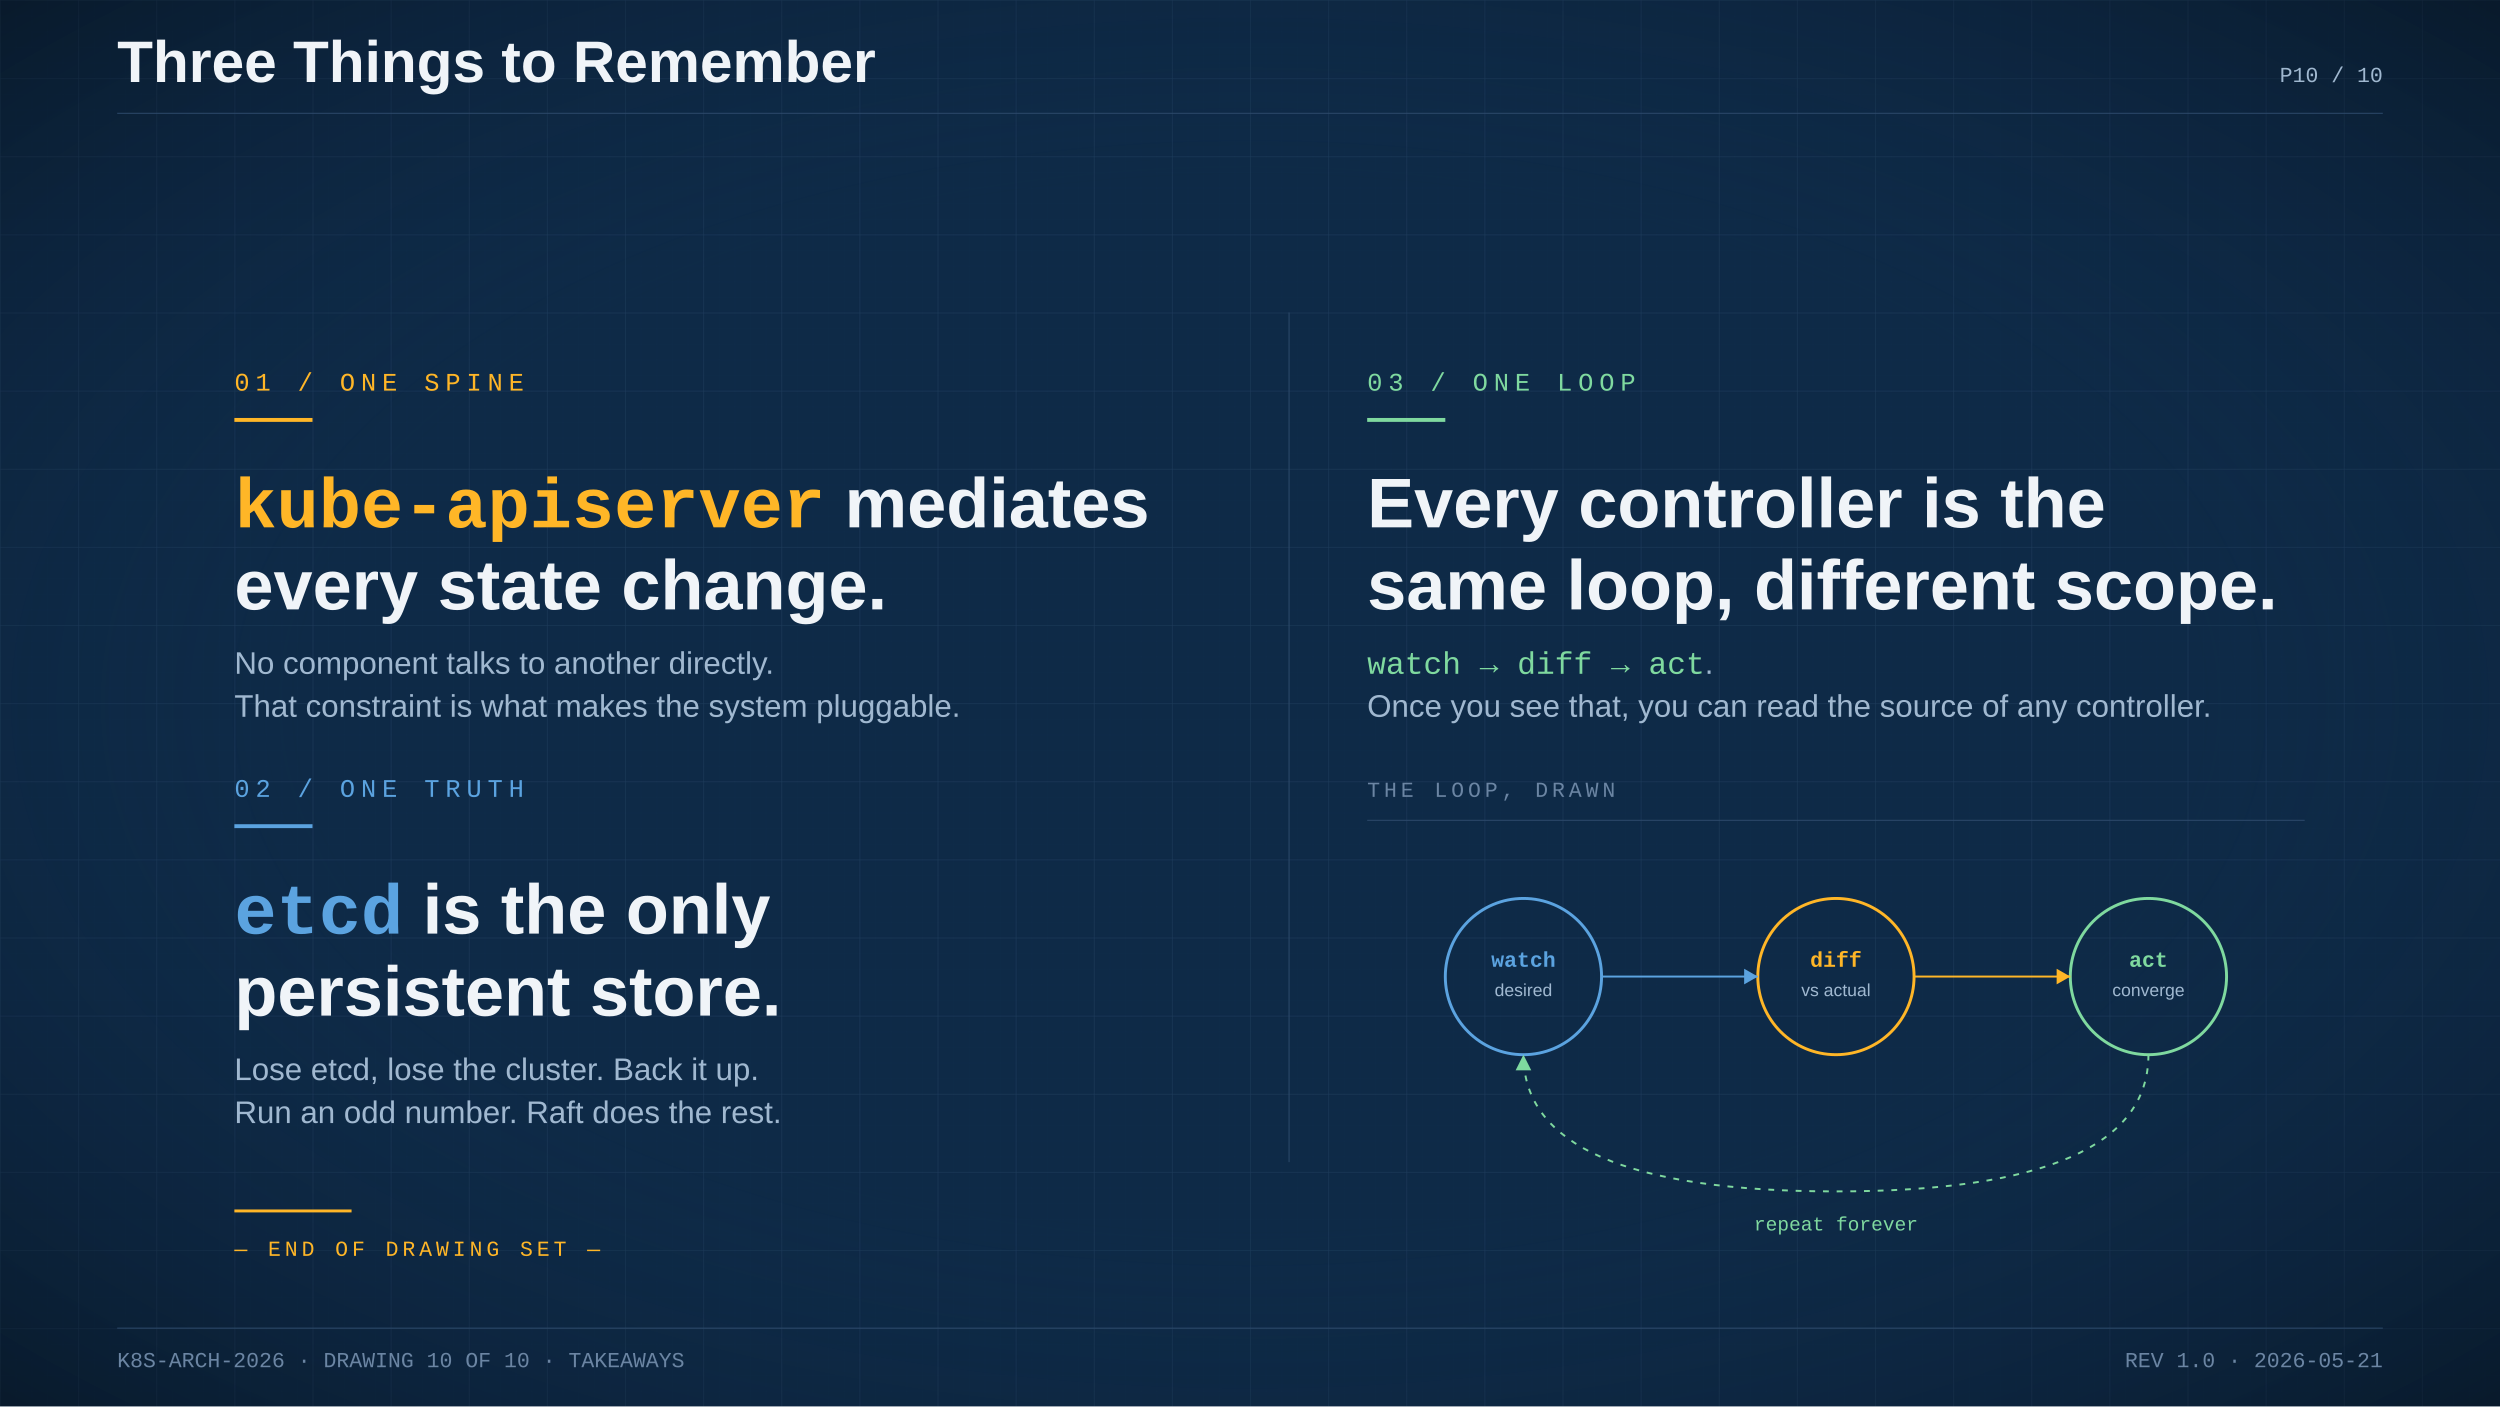
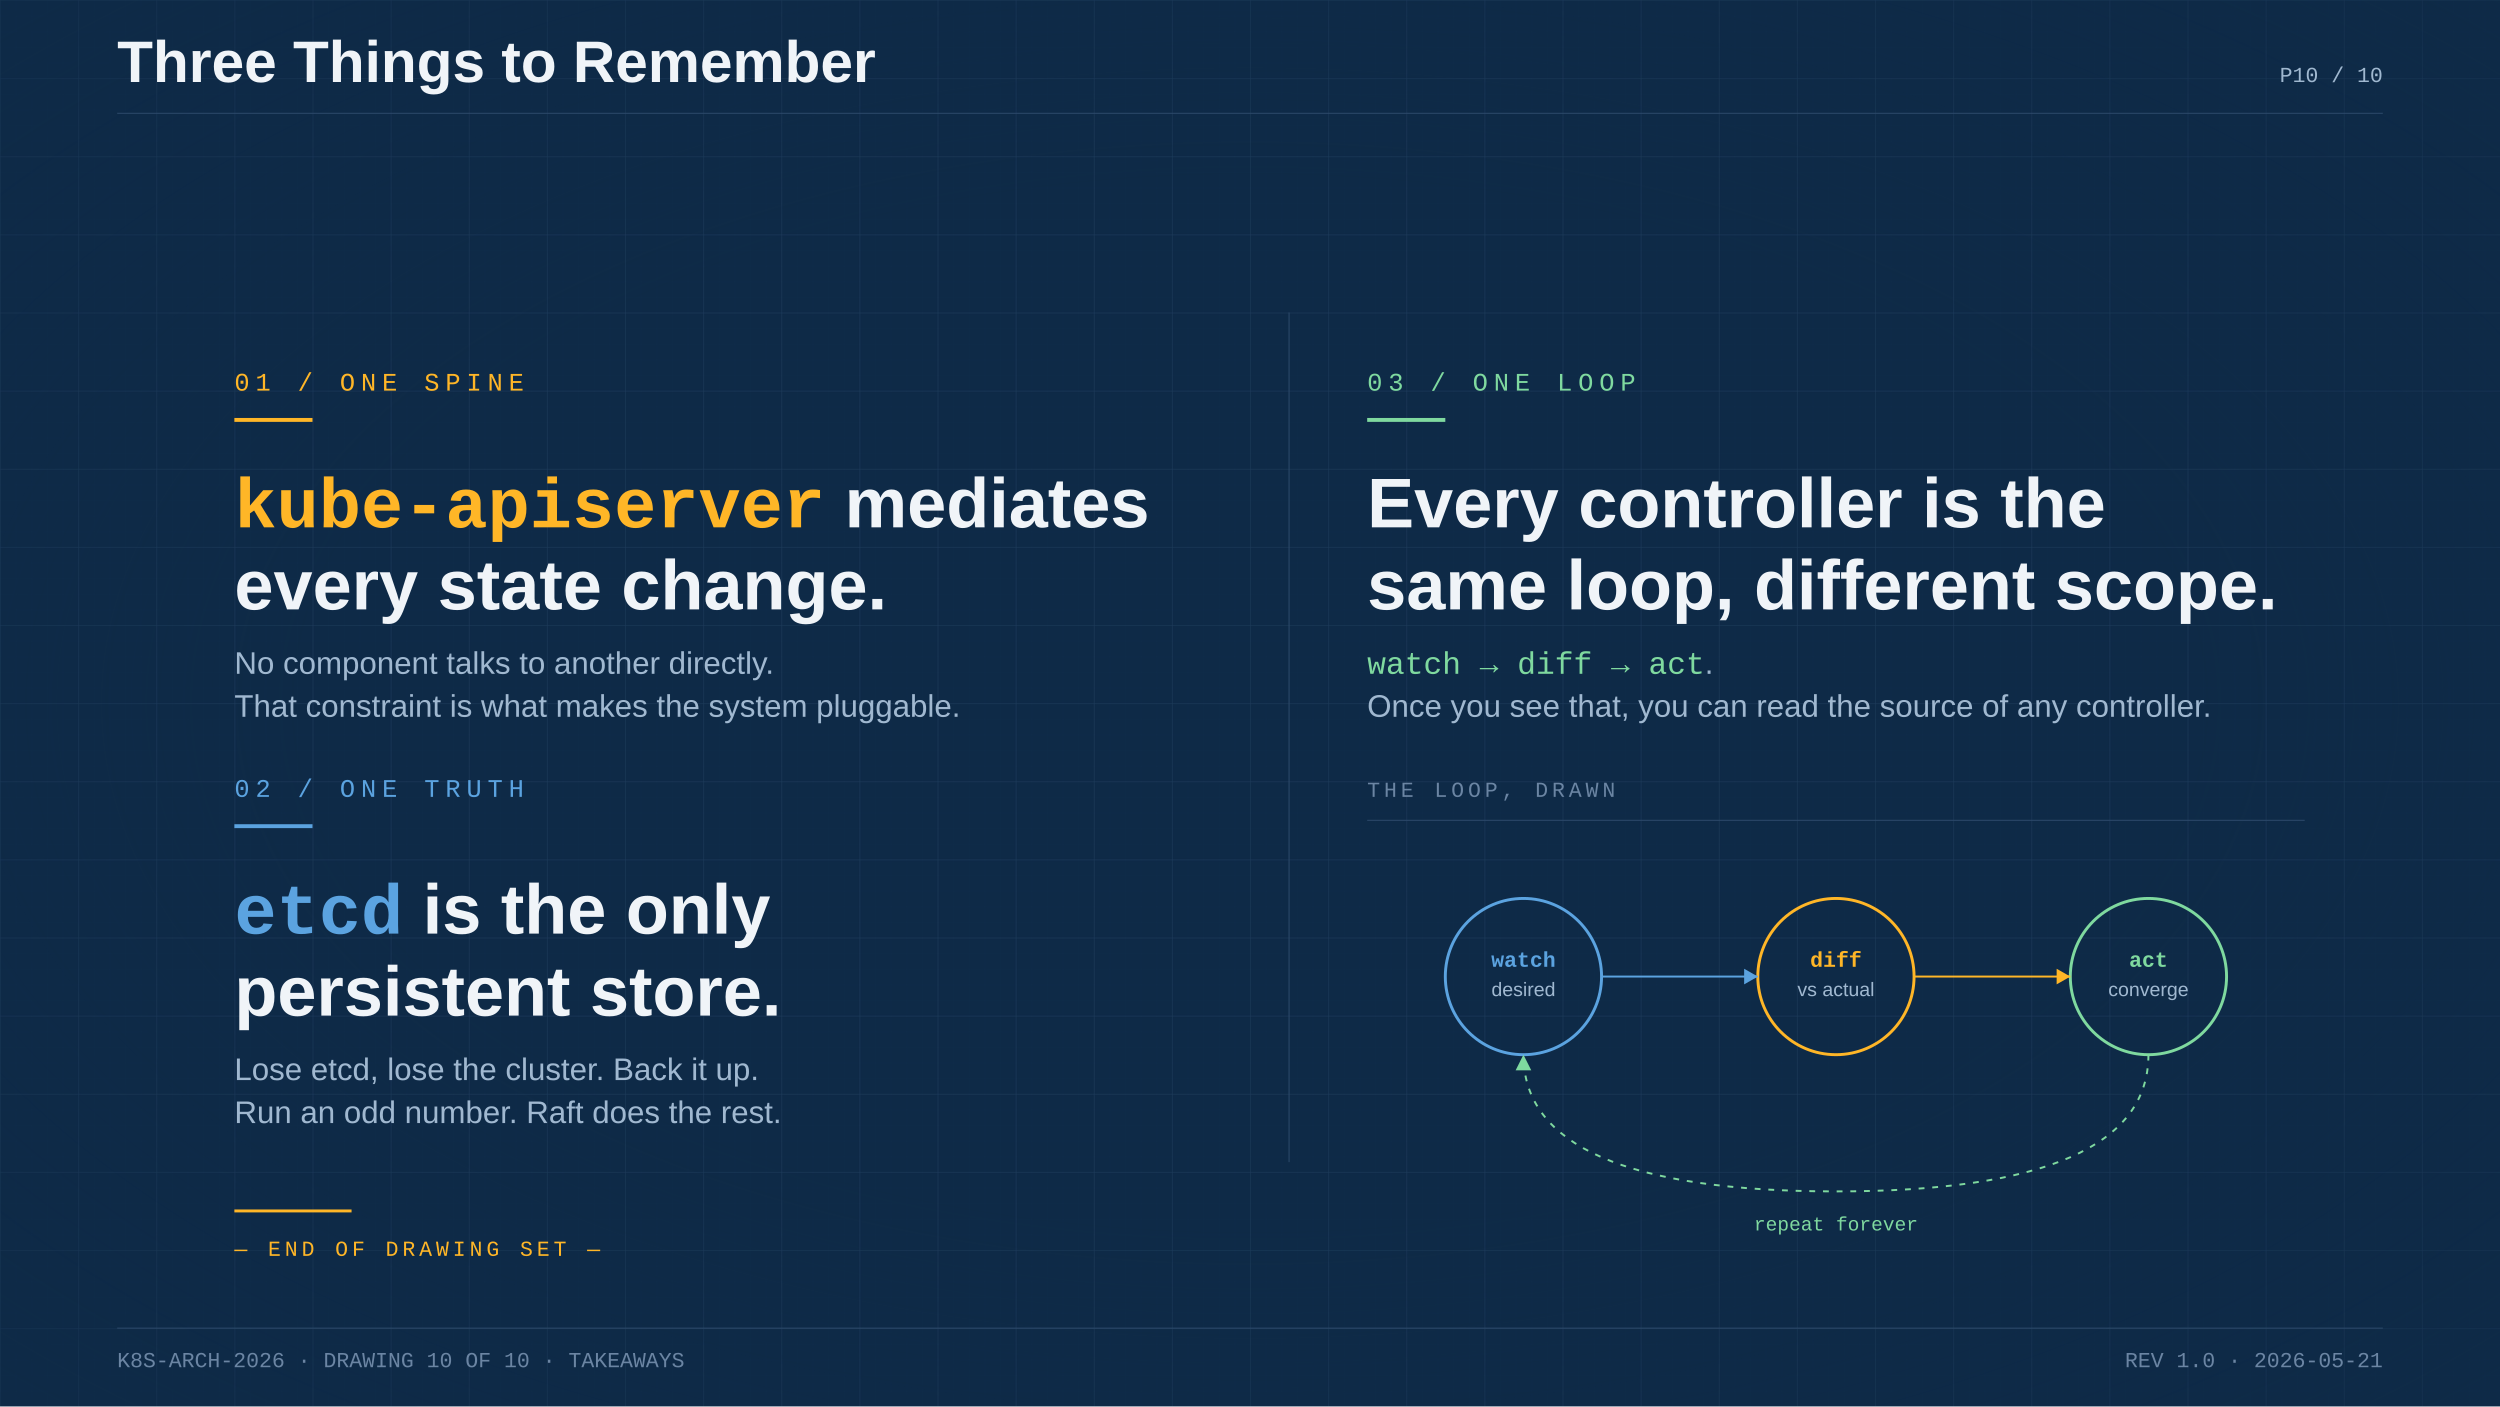
<svg xmlns="http://www.w3.org/2000/svg" viewBox="0 0 1280 720" width="1280" height="720">
  <defs>
    <pattern id="bpGridMajor" x="0" y="0" width="40" height="40" patternUnits="userSpaceOnUse" data-pptx-pattern="lgGrid">
      <rect width="40" height="40" fill="#0E2A47" />
      <path d="M 40 0 L 0 0 0 40" fill="none" stroke="#2D4A6B" stroke-width="0.6" />
    </pattern>
    <pattern id="bpGridMinor" x="0" y="0" width="8" height="8" patternUnits="userSpaceOnUse" data-pptx-pattern="smGrid">
      <rect width="8" height="8" fill="#0E2A47" />
      <path d="M 8 0 L 0 0 0 8" fill="none" stroke="#1A3A5C" stroke-width="0.3" />
    </pattern>
    <radialGradient id="endVignette" cx="50%" cy="50%" r="75%">
      <stop offset="50%" stop-color="#0E2A47" stop-opacity="0" />
-       <stop offset="100%" stop-color="#000000" stop-opacity="0.5" />
+       <stop offset="100%" stop-color="#0E2A47" stop-opacity="0.5" />
    </radialGradient>
  </defs>
  <g id="bg">
    <rect width="1280" height="720" fill="#0E2A47" />
    <rect width="1280" height="720" fill="url(#bpGridMinor)" opacity="0.3" />
    <rect width="1280" height="720" fill="url(#bpGridMajor)" opacity="0.45" />
    <rect width="1280" height="720" fill="url(#endVignette)" />
  </g>
  <g id="header">
    <text x="60" y="42" font-family="Arial, 'Microsoft YaHei', sans-serif" font-size="30" font-weight="bold" fill="#F0F4F8">Three Things to Remember</text>
    <text x="1220" y="42" font-family="Consolas, 'Courier New', monospace" font-size="11" fill="#A0B8D0" text-anchor="end">P10 / 10</text>
    <line x1="60" y1="58" x2="1220" y2="58" stroke="#2D4A6B" stroke-width="0.5" />
  </g>
  <g id="takeaway-1">
    <text x="120" y="200" font-family="Consolas, 'Courier New', monospace" font-size="13" fill="#FFB627" letter-spacing="3">01 / ONE SPINE</text>
    <line x1="120" y1="215" x2="160" y2="215" stroke="#FFB627" stroke-width="2" />
    <text x="120" y="270" font-family="Arial, 'Microsoft YaHei', sans-serif" font-size="36" font-weight="bold" fill="#F0F4F8">
      <tspan font-family="Consolas, 'Courier New', monospace" fill="#FFB627">kube-apiserver</tspan> mediates</text>
    <text x="120" y="312" font-family="Arial, 'Microsoft YaHei', sans-serif" font-size="36" font-weight="bold" fill="#F0F4F8">every state change.</text>
    <text x="120" y="345" font-family="Arial, 'Microsoft YaHei', sans-serif" font-size="16" fill="#A0B8D0">
      <tspan x="120" dy="0">No component talks to another directly.</tspan>
      <tspan x="120" dy="22">That constraint is what makes the system pluggable.</tspan>
    </text>
  </g>
  <g id="takeaway-2">
    <text x="120" y="408" font-family="Consolas, 'Courier New', monospace" font-size="13" fill="#5BA3E0" letter-spacing="3">02 / ONE TRUTH</text>
    <line x1="120" y1="423" x2="160" y2="423" stroke="#5BA3E0" stroke-width="2" />
    <text x="120" y="478" font-family="Arial, 'Microsoft YaHei', sans-serif" font-size="36" font-weight="bold" fill="#F0F4F8">
      <tspan font-family="Consolas, 'Courier New', monospace" fill="#5BA3E0">etcd</tspan> is the only</text>
    <text x="120" y="520" font-family="Arial, 'Microsoft YaHei', sans-serif" font-size="36" font-weight="bold" fill="#F0F4F8">persistent store.</text>
    <text x="120" y="553" font-family="Arial, 'Microsoft YaHei', sans-serif" font-size="16" fill="#A0B8D0">
      <tspan x="120" dy="0">Lose etcd, lose the cluster. Back it up.</tspan>
      <tspan x="120" dy="22">Run an odd number. Raft does the rest.</tspan>
    </text>
  </g>
  <g id="takeaway-3">
    <text x="700" y="200" font-family="Consolas, 'Courier New', monospace" font-size="13" fill="#7FD99F" letter-spacing="3">03 / ONE LOOP</text>
    <line x1="700" y1="215" x2="740" y2="215" stroke="#7FD99F" stroke-width="2" />
    <text x="700" y="270" font-family="Arial, 'Microsoft YaHei', sans-serif" font-size="36" font-weight="bold" fill="#F0F4F8">Every controller is the</text>
    <text x="700" y="312" font-family="Arial, 'Microsoft YaHei', sans-serif" font-size="36" font-weight="bold" fill="#F0F4F8">same loop, different scope.</text>
    <text x="700" y="345" font-family="Arial, 'Microsoft YaHei', sans-serif" font-size="16" fill="#A0B8D0">
      <tspan x="700" dy="0">
        <tspan font-family="Consolas, 'Courier New', monospace" fill="#7FD99F">watch → diff → act</tspan>.</tspan>
      <tspan x="700" dy="22">Once you see that, you can read the source of any controller.</tspan>
    </text>
  </g>
  <g id="reconcile-diagram">
    <text x="700" y="408" font-family="Consolas, 'Courier New', monospace" font-size="11" fill="#6B85A3" letter-spacing="2">THE LOOP, DRAWN</text>
    <line x1="700" y1="420" x2="1180" y2="420" stroke="#2D4A6B" stroke-width="0.5" />
    <g id="loop-watch">
      <circle cx="780" cy="500" r="40" fill="none" stroke="#5BA3E0" stroke-width="1.5" />
      <text x="780" y="495" font-family="Consolas, 'Courier New', monospace" font-size="11" fill="#5BA3E0" text-anchor="middle" font-weight="bold">watch</text>
-       <text x="780" y="510" font-family="Arial, 'Microsoft YaHei', sans-serif" font-size="9" fill="#A0B8D0" text-anchor="middle">desired</text>
+       <text x="780" y="510" font-family="Arial, 'Microsoft YaHei', sans-serif" font-size="10" fill="#A0B8D0" text-anchor="middle">desired</text>
    </g>
    <g id="loop-diff">
      <circle cx="940" cy="500" r="40" fill="none" stroke="#FFB627" stroke-width="1.5" />
      <text x="940" y="495" font-family="Consolas, 'Courier New', monospace" font-size="11" fill="#FFB627" text-anchor="middle" font-weight="bold">diff</text>
-       <text x="940" y="510" font-family="Arial, 'Microsoft YaHei', sans-serif" font-size="9" fill="#A0B8D0" text-anchor="middle">vs actual</text>
+       <text x="940" y="510" font-family="Arial, 'Microsoft YaHei', sans-serif" font-size="10" fill="#A0B8D0" text-anchor="middle">vs actual</text>
    </g>
    <g id="loop-act">
      <circle cx="1100" cy="500" r="40" fill="none" stroke="#7FD99F" stroke-width="1.5" />
      <text x="1100" y="495" font-family="Consolas, 'Courier New', monospace" font-size="11" fill="#7FD99F" text-anchor="middle" font-weight="bold">act</text>
-       <text x="1100" y="510" font-family="Arial, 'Microsoft YaHei', sans-serif" font-size="9" fill="#A0B8D0" text-anchor="middle">converge</text>
+       <text x="1100" y="510" font-family="Arial, 'Microsoft YaHei', sans-serif" font-size="10" fill="#A0B8D0" text-anchor="middle">converge</text>
    </g>
    <line x1="820" y1="500" x2="900" y2="500" stroke="#5BA3E0" stroke-width="1" />
    <polygon points="900,500 893,496 893,504" fill="#5BA3E0" />
    <line x1="980" y1="500" x2="1060" y2="500" stroke="#FFB627" stroke-width="1" />
    <polygon points="1060,500 1053,496 1053,504" fill="#FFB627" />
    <path d="M 1100,540 Q 1100,610 940,610 Q 780,610 780,540" fill="none" stroke="#7FD99F" stroke-width="1" stroke-dasharray="3 4" />
    <polygon points="780,540 776,548 784,548" fill="#7FD99F" />
    <text x="940" y="630" font-family="Consolas, 'Courier New', monospace" font-size="10" fill="#7FD99F" text-anchor="middle">repeat forever</text>
  </g>
  <g id="divider">
    <line x1="660" y1="160" x2="660" y2="595" stroke="#2D4A6B" stroke-width="0.5" />
  </g>
  <g id="closing-mark">
    <line x1="120" y1="620" x2="180" y2="620" stroke="#FFB627" stroke-width="1.5" />
    <text x="120" y="643" font-family="Consolas, 'Courier New', monospace" font-size="11" fill="#FFB627" letter-spacing="2">— END OF DRAWING SET —</text>
  </g>
  <g id="footer">
    <line x1="60" y1="680" x2="1220" y2="680" stroke="#2D4A6B" stroke-width="0.5" />
    <text x="60" y="700" font-family="Consolas, 'Courier New', monospace" font-size="11" fill="#6B85A3">K8S-ARCH-2026 · DRAWING 10 OF 10 · TAKEAWAYS</text>
    <text x="1220" y="700" font-family="Consolas, 'Courier New', monospace" font-size="11" fill="#6B85A3" text-anchor="end">REV 1.0 · 2026-05-21</text>
  </g>
</svg>
